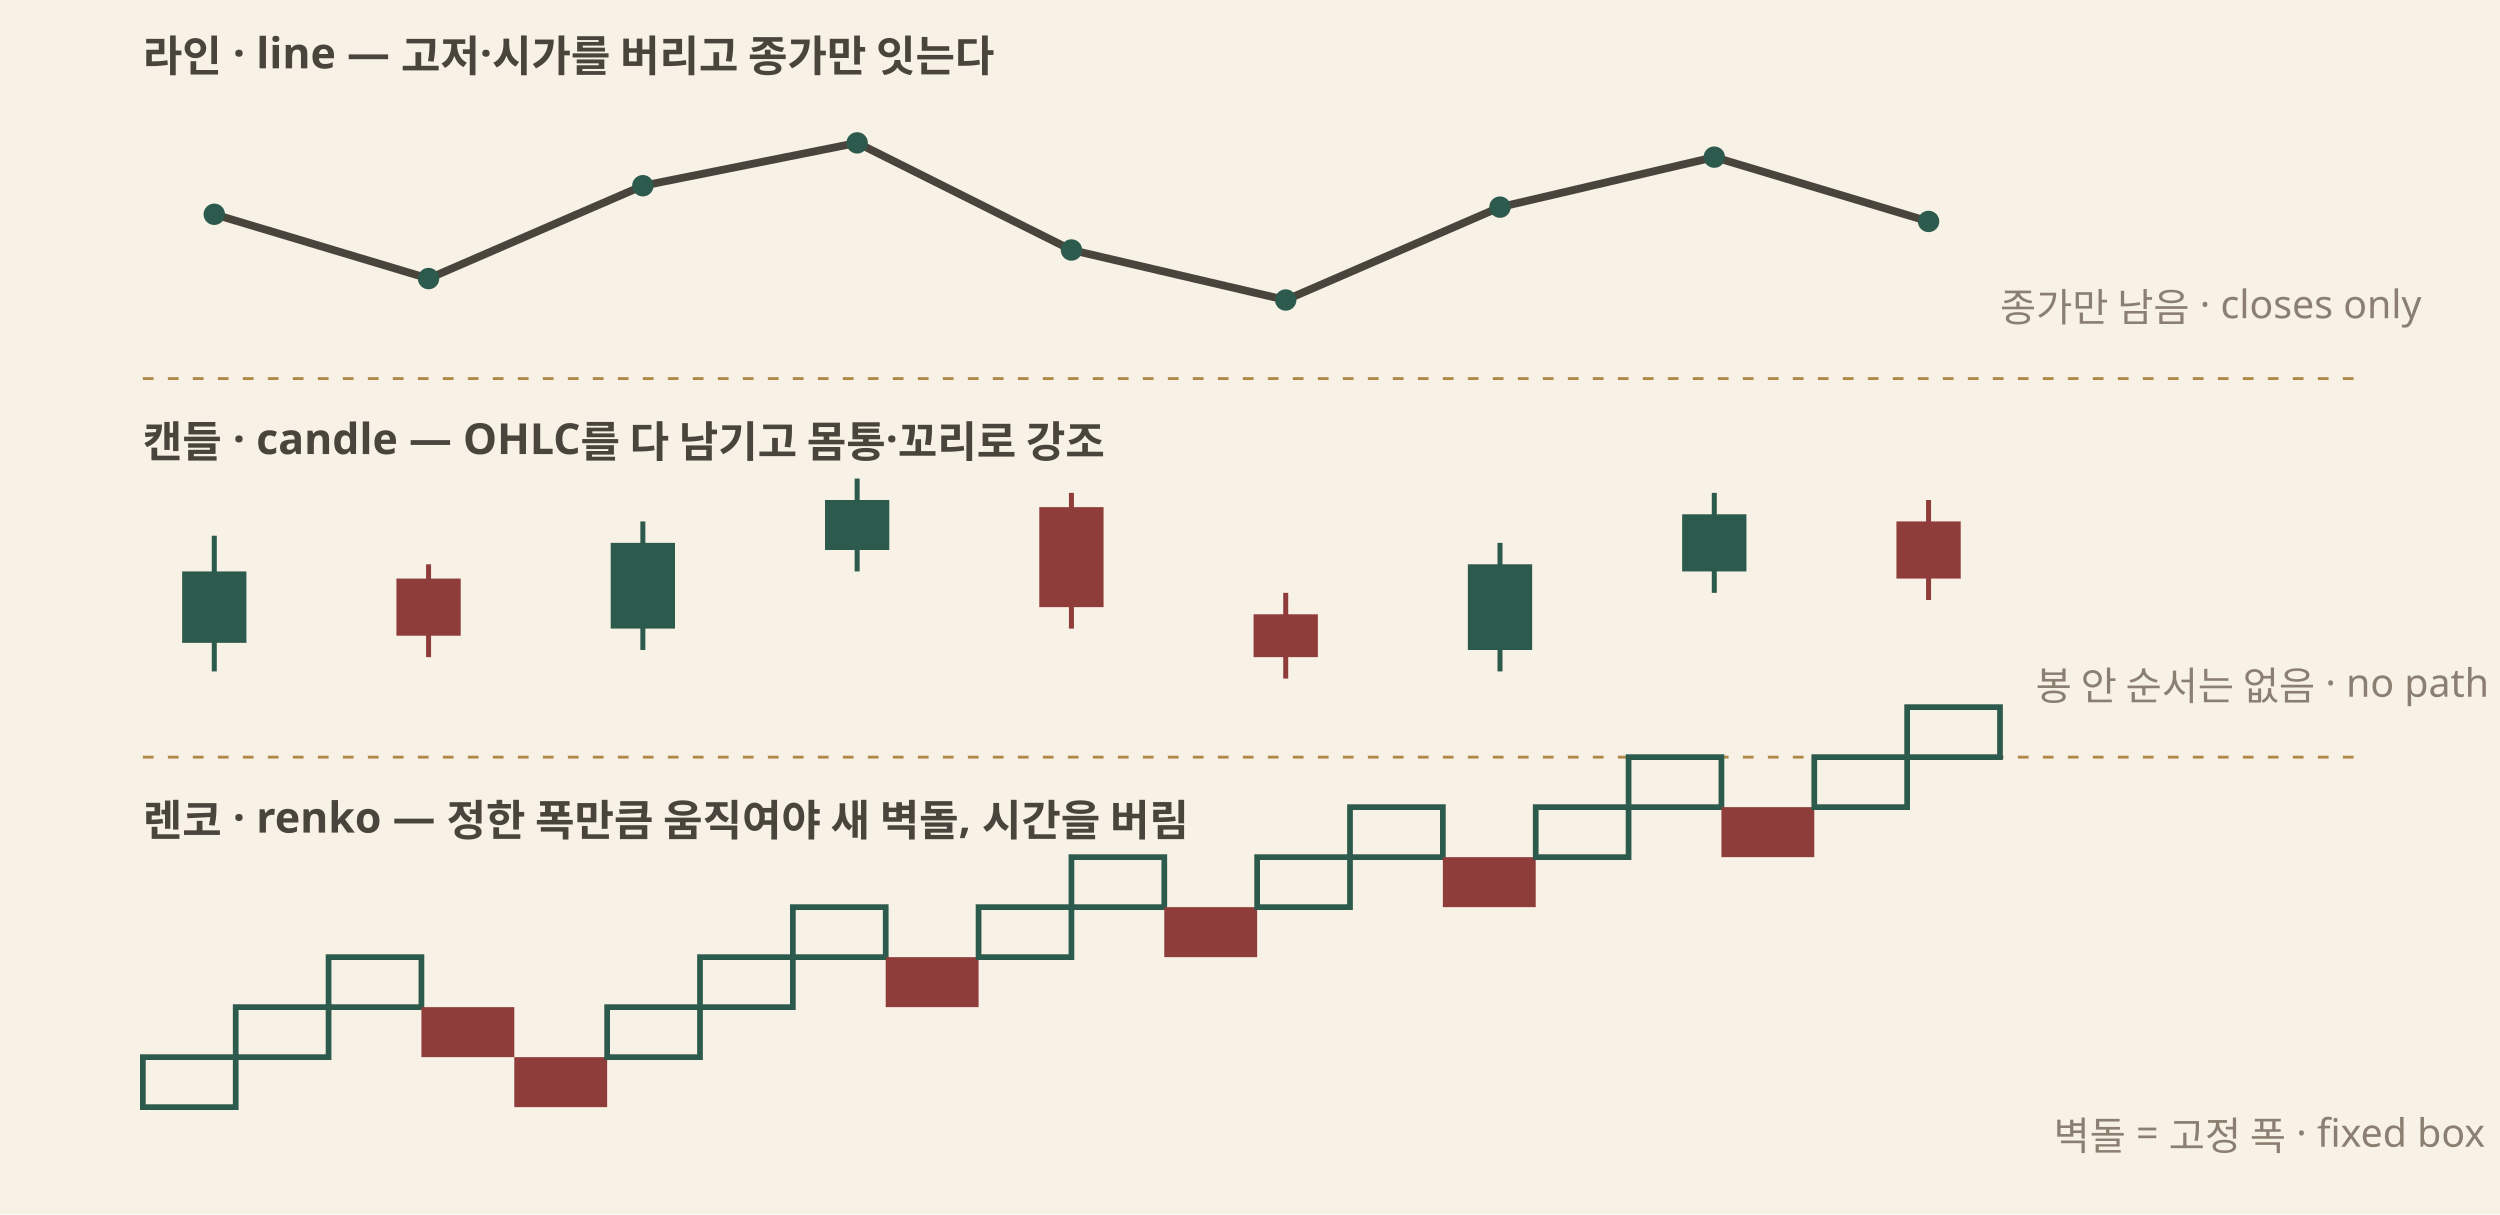
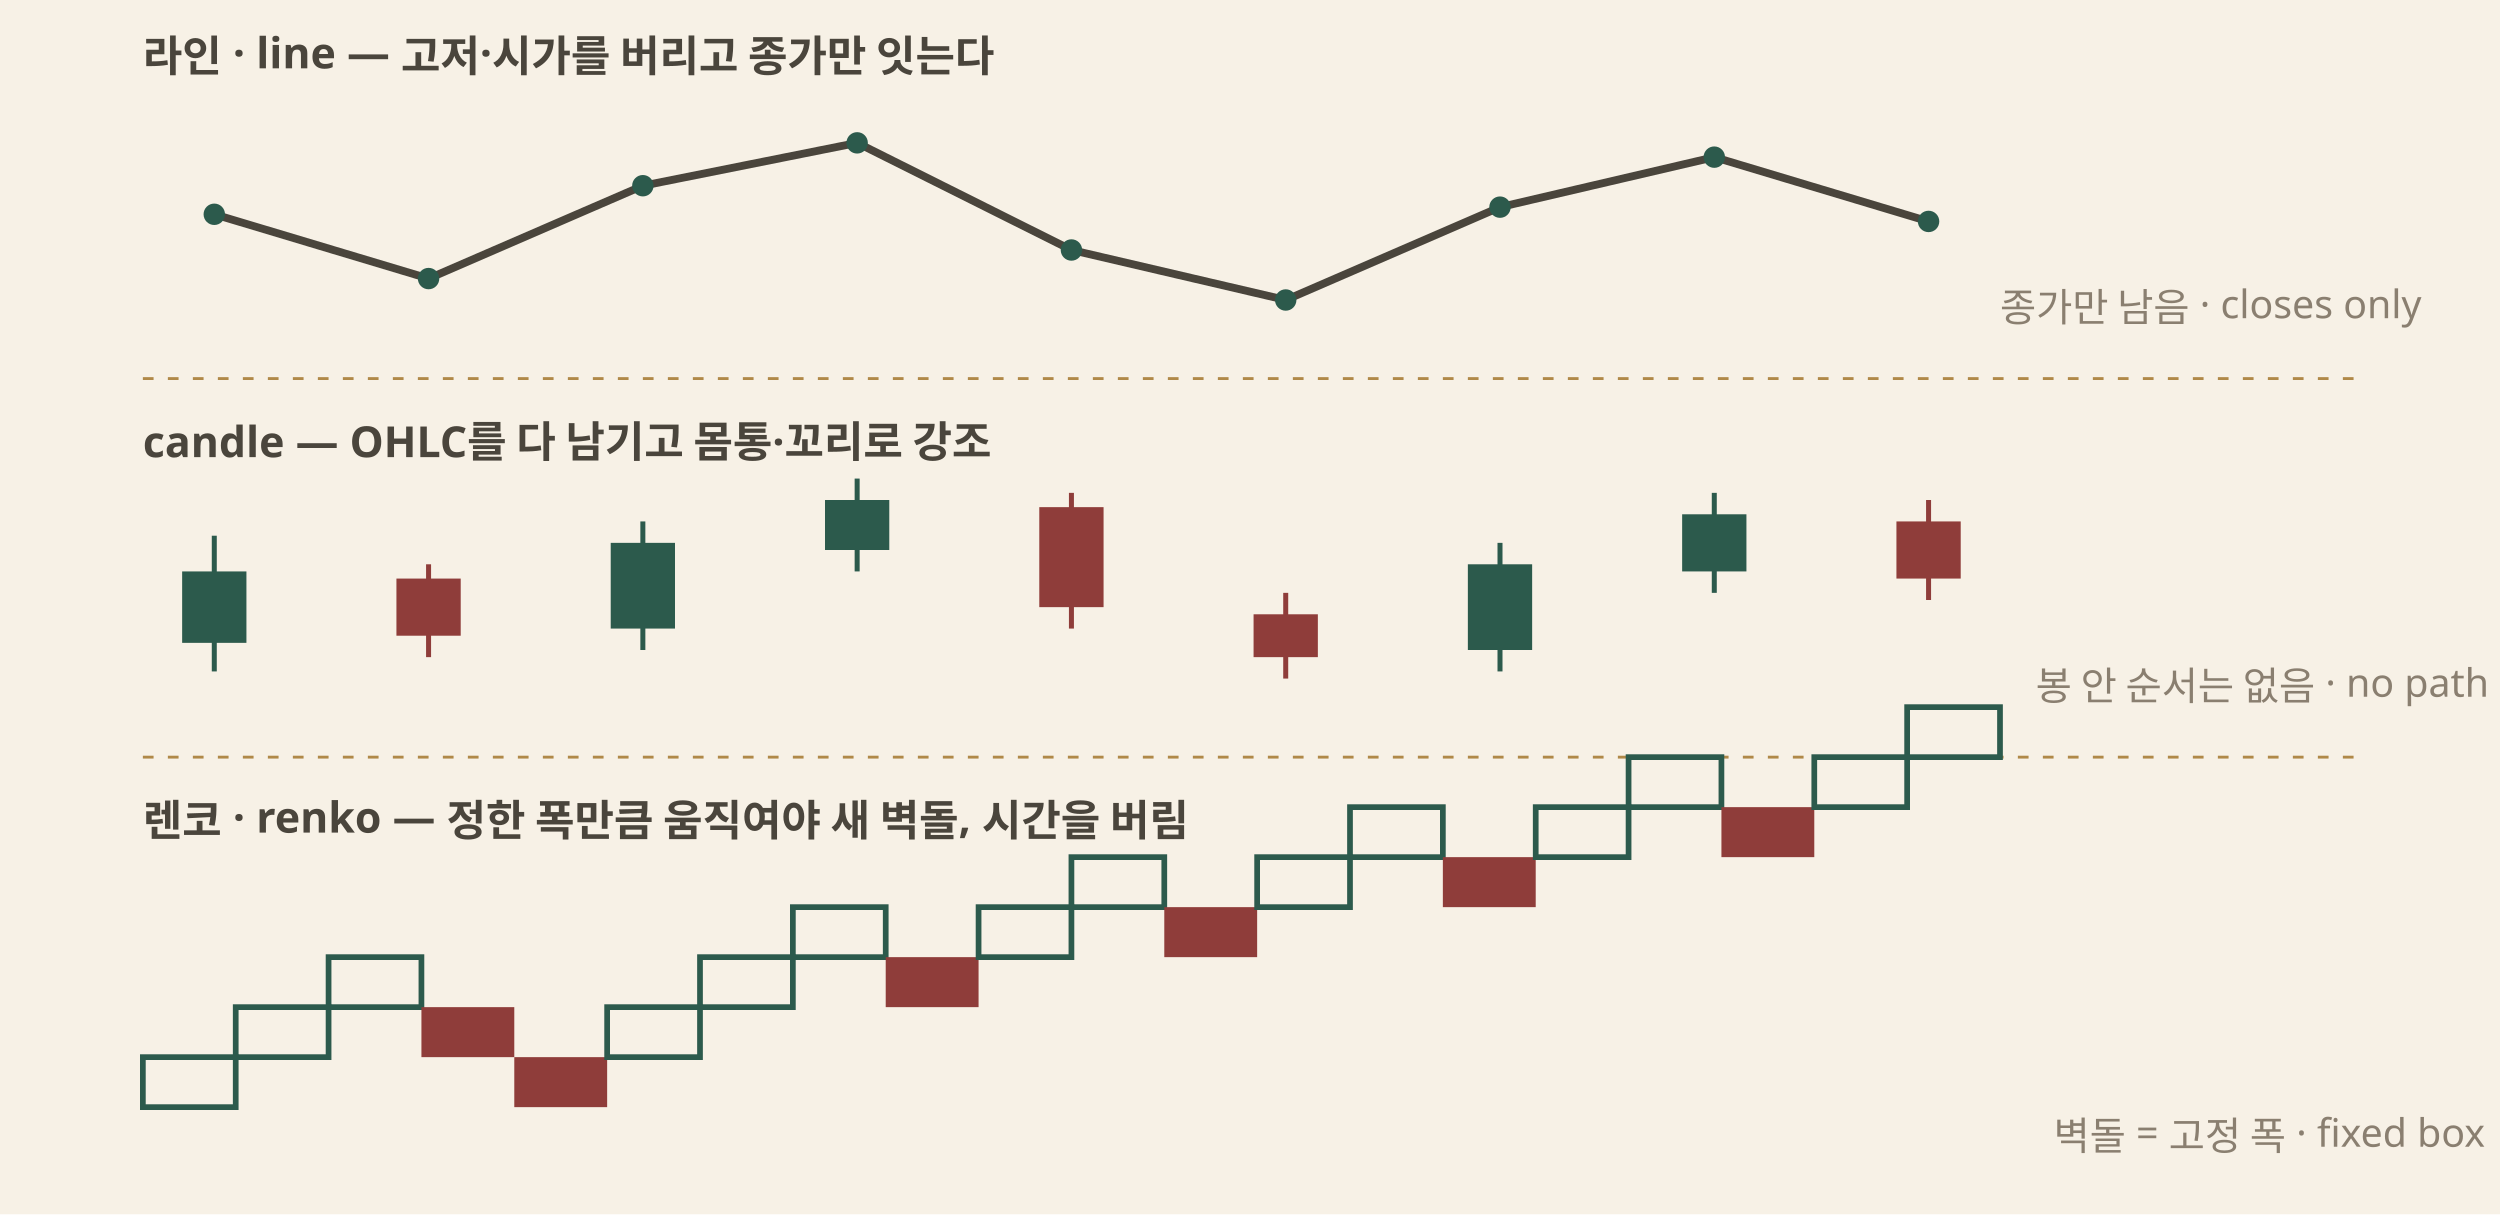
<svg xmlns="http://www.w3.org/2000/svg" viewBox="0 0 700 340" font-family="IBM Plex Sans KR, sans-serif">
  <rect width="700" height="340" fill="#f7f1e6" />
  <text x="40" y="20" fill="#4a453c" font-size="12" font-weight="600">라인 · line — 고저·시가를 버리고 종가만 잇는다</text>
  <path d="M60 60 L120 78 L180 52 L240 40 L300 70 L360 84 L420 58 L480 44 L540 62" fill="none" stroke="#4a453c" stroke-width="2.2" stroke-linejoin="round" stroke-linecap="round" />
  <circle cx="60" cy="60" r="3" fill="#2c5a4c" />
  <circle cx="120" cy="78" r="3" fill="#2c5a4c" />
  <circle cx="180" cy="52" r="3" fill="#2c5a4c" />
  <circle cx="240" cy="40" r="3" fill="#2c5a4c" />
  <circle cx="300" cy="70" r="3" fill="#2c5a4c" />
  <circle cx="360" cy="84" r="3" fill="#2c5a4c" />
  <circle cx="420" cy="58" r="3" fill="#2c5a4c" />
  <circle cx="480" cy="44" r="3" fill="#2c5a4c" />
  <circle cx="540" cy="62" r="3" fill="#2c5a4c" />
  <text x="560" y="90" fill="#8a7f70" font-size="11">종가만 남음 · closes only</text>
  <line x1="40" y1="106" x2="660" y2="106" stroke="#b08948" stroke-width="0.8" stroke-dasharray="3 4" />
-   <text x="40" y="128" fill="#4a453c" font-size="12" font-weight="600">캔들 · candle — OHLC를 다 남기고 몸통·꼬리로 강조</text>
+   <text x="40" y="128" fill="#4a453c" font-size="12" font-weight="600">candle — OHLC를 다 남기고 몸통·꼬리로 강조</text>
  <line x1="60" y1="150" x2="60" y2="188" stroke="#2c5a4c" stroke-width="1.4" />
  <rect x="51" y="160" width="18" height="20" fill="#2c5a4c" />
  <line x1="120" y1="158" x2="120" y2="184" stroke="#8f3d3a" stroke-width="1.4" />
  <rect x="111" y="162" width="18" height="16" fill="#8f3d3a" />
  <line x1="180" y1="146" x2="180" y2="182" stroke="#2c5a4c" stroke-width="1.4" />
  <rect x="171" y="152" width="18" height="24" fill="#2c5a4c" />
  <line x1="240" y1="134" x2="240" y2="160" stroke="#2c5a4c" stroke-width="1.4" />
  <rect x="231" y="140" width="18" height="14" fill="#2c5a4c" />
  <line x1="300" y1="138" x2="300" y2="176" stroke="#8f3d3a" stroke-width="1.4" />
  <rect x="291" y="142" width="18" height="28" fill="#8f3d3a" />
  <line x1="360" y1="166" x2="360" y2="190" stroke="#8f3d3a" stroke-width="1.4" />
  <rect x="351" y="172" width="18" height="12" fill="#8f3d3a" />
  <line x1="420" y1="152" x2="420" y2="188" stroke="#2c5a4c" stroke-width="1.4" />
  <rect x="411" y="158" width="18" height="24" fill="#2c5a4c" />
  <line x1="480" y1="138" x2="480" y2="166" stroke="#2c5a4c" stroke-width="1.4" />
  <rect x="471" y="144" width="18" height="16" fill="#2c5a4c" />
  <line x1="540" y1="140" x2="540" y2="168" stroke="#8f3d3a" stroke-width="1.4" />
  <rect x="531" y="146" width="18" height="16" fill="#8f3d3a" />
  <text x="570" y="196" fill="#8a7f70" font-size="11">봉 안 순서는 없음 · no path inside</text>
  <line x1="40" y1="212" x2="660" y2="212" stroke="#b08948" stroke-width="0.8" stroke-dasharray="3 4" />
  <text x="40" y="234" fill="#4a453c" font-size="12" font-weight="600">렌코 · renko — 정한 폭만큼 움직여야 새 벽돌, 시간을 버림</text>
  <rect x="40" y="296" width="26" height="14" fill="none" stroke="#2c5a4c" stroke-width="1.6" />
  <rect x="66" y="282" width="26" height="14" fill="none" stroke="#2c5a4c" stroke-width="1.6" />
  <rect x="92" y="268" width="26" height="14" fill="none" stroke="#2c5a4c" stroke-width="1.6" />
  <rect x="118" y="282" width="26" height="14" fill="#8f3d3a" />
  <rect x="144" y="296" width="26" height="14" fill="#8f3d3a" />
  <rect x="170" y="282" width="26" height="14" fill="none" stroke="#2c5a4c" stroke-width="1.6" />
  <rect x="196" y="268" width="26" height="14" fill="none" stroke="#2c5a4c" stroke-width="1.6" />
  <rect x="222" y="254" width="26" height="14" fill="none" stroke="#2c5a4c" stroke-width="1.6" />
  <rect x="248" y="268" width="26" height="14" fill="#8f3d3a" />
  <rect x="274" y="254" width="26" height="14" fill="none" stroke="#2c5a4c" stroke-width="1.6" />
  <rect x="300" y="240" width="26" height="14" fill="none" stroke="#2c5a4c" stroke-width="1.6" />
  <rect x="326" y="254" width="26" height="14" fill="#8f3d3a" />
  <rect x="352" y="240" width="26" height="14" fill="none" stroke="#2c5a4c" stroke-width="1.6" />
  <rect x="378" y="226" width="26" height="14" fill="none" stroke="#2c5a4c" stroke-width="1.6" />
  <rect x="404" y="240" width="26" height="14" fill="#8f3d3a" />
  <rect x="430" y="226" width="26" height="14" fill="none" stroke="#2c5a4c" stroke-width="1.6" />
  <rect x="456" y="212" width="26" height="14" fill="none" stroke="#2c5a4c" stroke-width="1.6" />
  <rect x="482" y="226" width="26" height="14" fill="#8f3d3a" />
  <rect x="508" y="212" width="26" height="14" fill="none" stroke="#2c5a4c" stroke-width="1.6" />
  <rect x="534" y="198" width="26" height="14" fill="none" stroke="#2c5a4c" stroke-width="1.6" />
  <text x="575" y="322" fill="#8a7f70" font-size="11">벽돌 = 고정 폭 · fixed box</text>
</svg>
